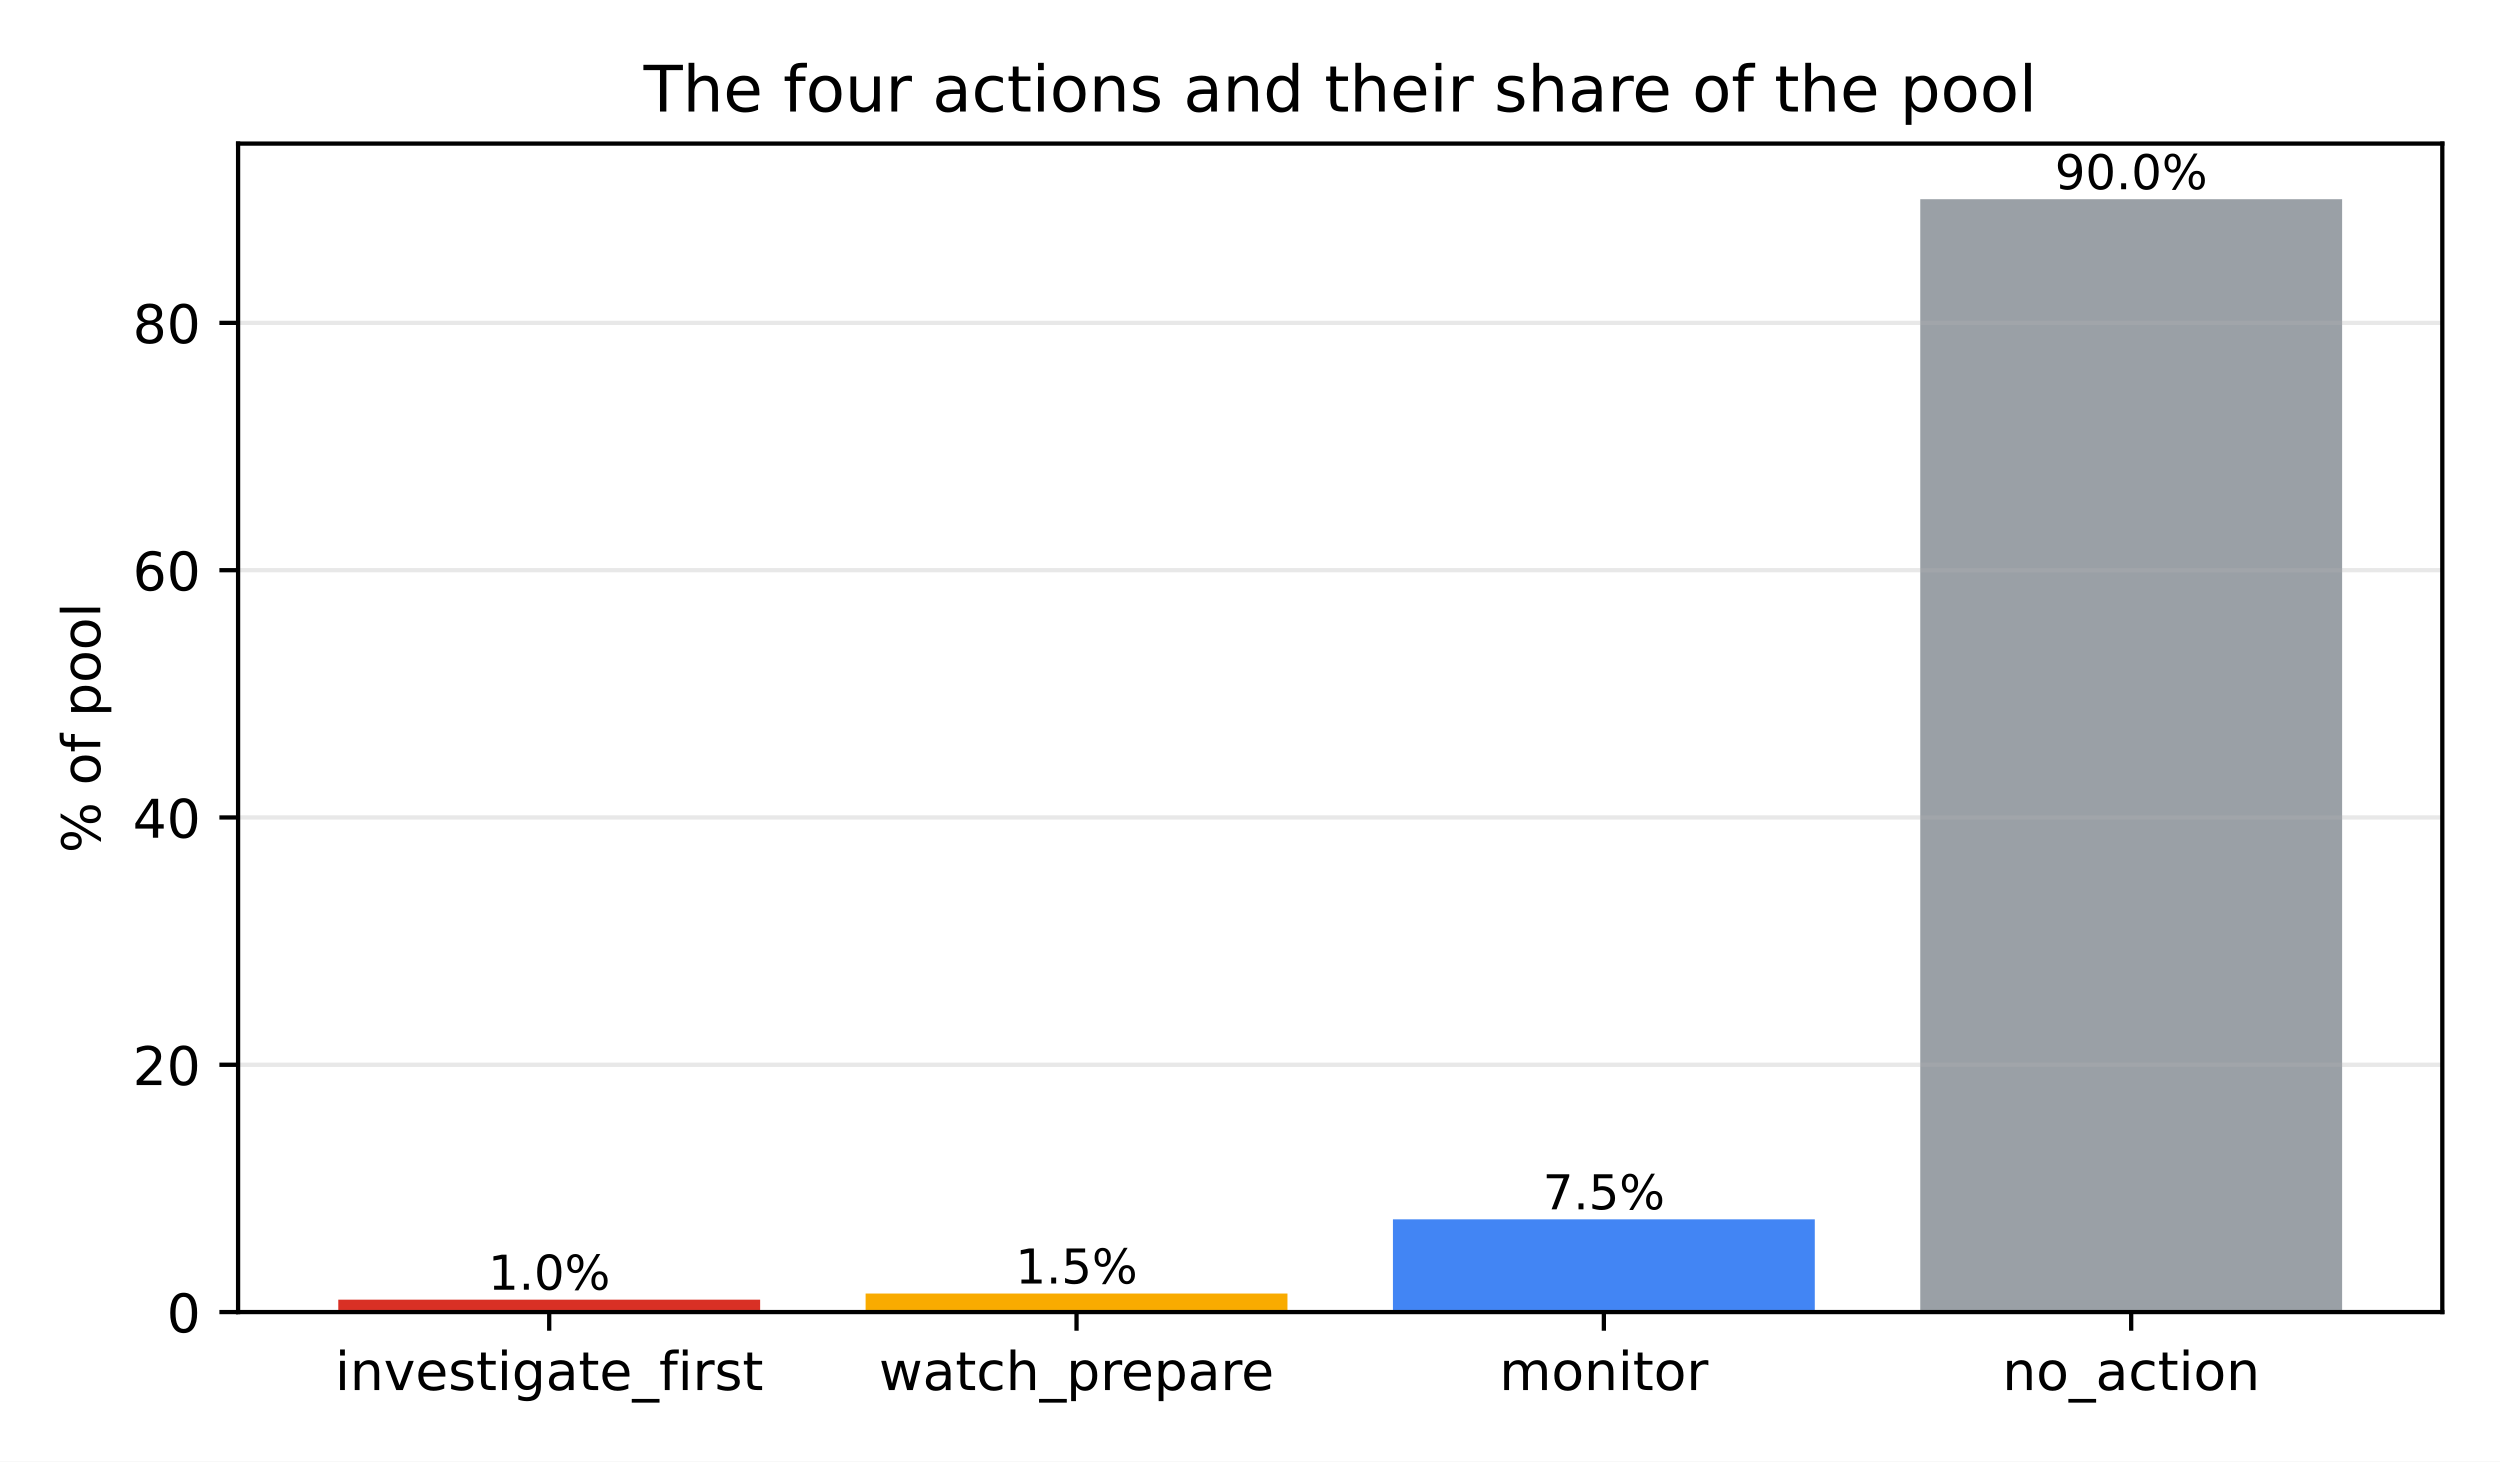
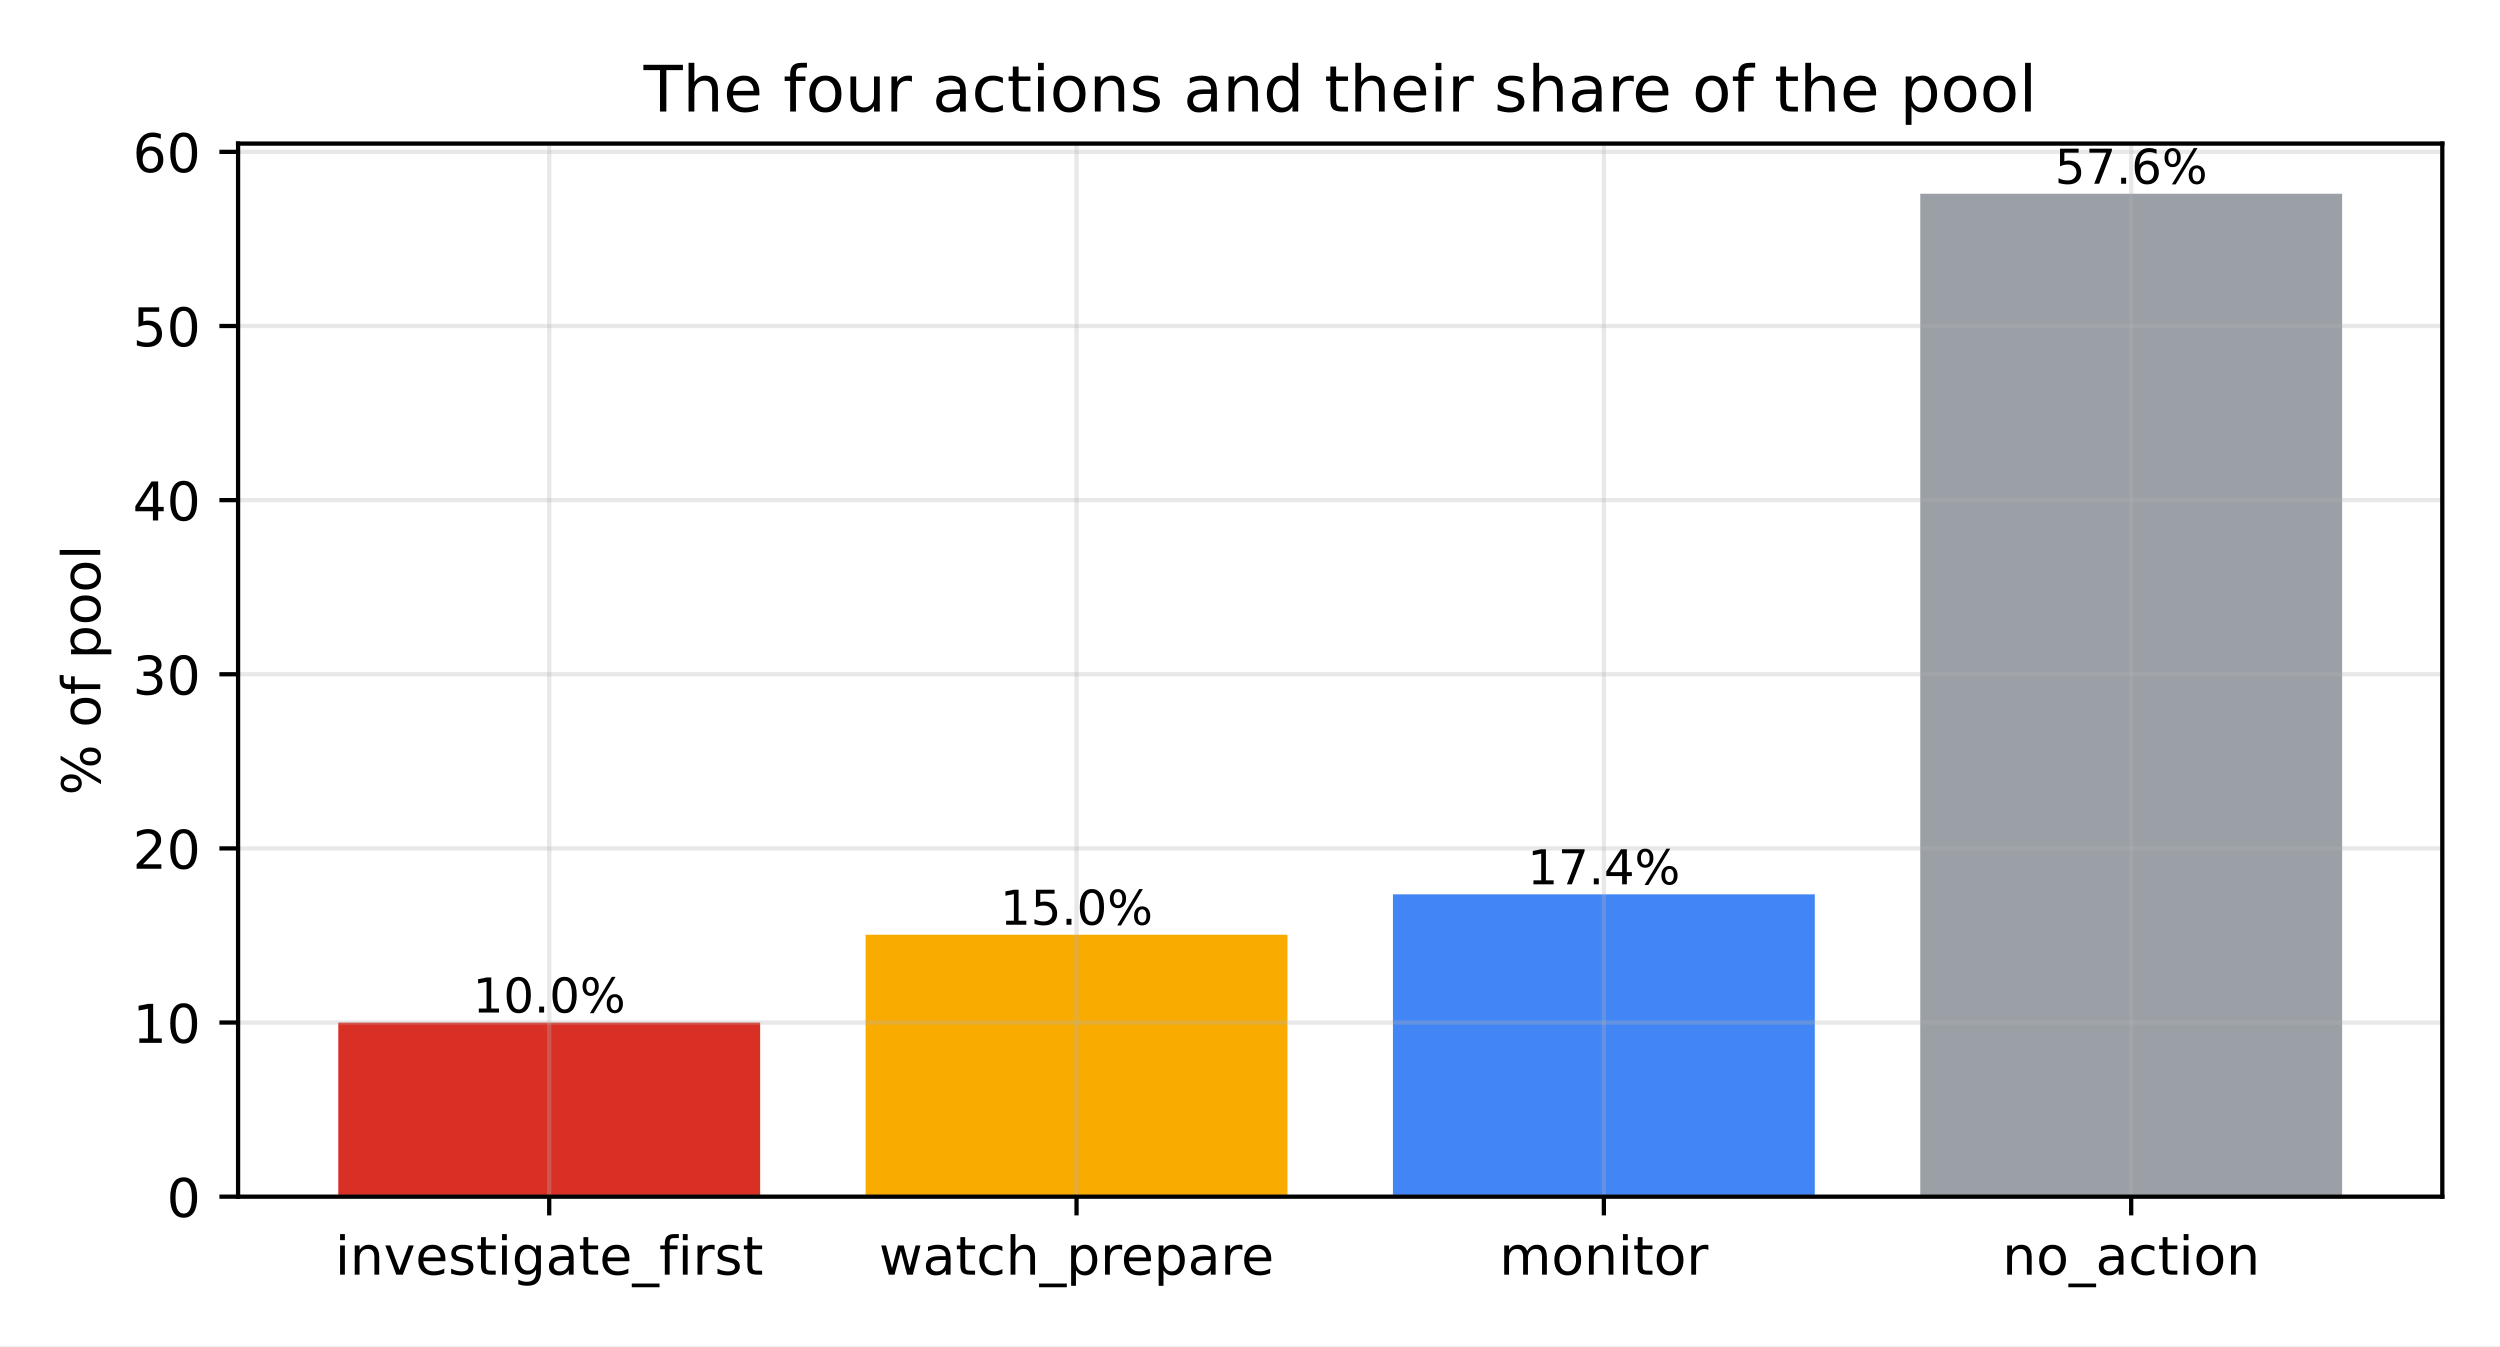
- <svg xmlns="http://www.w3.org/2000/svg" xmlns:xlink="http://www.w3.org/1999/xlink" width="468pt" height="273.6pt" viewBox="0 0 468 273.6" version="1.1">
+ <svg xmlns="http://www.w3.org/2000/svg" xmlns:xlink="http://www.w3.org/1999/xlink" width="468pt" height="252pt" viewBox="0 0 468 252" version="1.1">
  <defs>
    <style type="text/css">*{stroke-linejoin: round; stroke-linecap: butt}</style>
  </defs>
  <g id="figure_1">
    <g id="patch_1">
-       <path d="M 0 273.6  L 468 273.6  L 468 0  L 0 0  z " style="fill: #ffffff" />
+       <path d="M 0 252  L 468 252  L 468 0  L 0 0  z " style="fill: #ffffff" />
    </g>
    <g id="axes_1">
      <g id="patch_2">
-         <path d="M 44.57 245.619  L 457.2 245.619  L 457.2 26.88  L 44.57 26.88  z " style="fill: #ffffff" />
+         <path d="M 44.57 224.019  L 457.2 224.019  L 457.2 26.88  L 44.57 26.88  z " style="fill: #ffffff" />
      </g>
      <g id="patch_3">
-         <path d="M 63.326 245.619  L 142.298 245.619  L 142.298 243.304  L 63.326 243.304  z " clip-path="url(#p8b123bccb3)" style="fill: #d93025" />
+         <path d="M 63.326 224.019  L 142.298 224.019  L 142.298 191.421  L 63.326 191.421  z " clip-path="url(#p3978ff6644)" style="fill: #d93025" />
      </g>
      <g id="patch_4">
-         <path d="M 162.041 245.619  L 241.013 245.619  L 241.013 242.145  L 162.041 242.145  z " clip-path="url(#p8b123bccb3)" style="fill: #f9ab00" />
+         <path d="M 162.041 224.019  L 241.013 224.019  L 241.013 174.986  L 162.041 174.986  z " clip-path="url(#p3978ff6644)" style="fill: #f9ab00" />
      </g>
      <g id="patch_5">
-         <path d="M 260.757 245.619  L 339.729 245.619  L 339.729 228.258  L 260.757 228.258  z " clip-path="url(#p8b123bccb3)" style="fill: #4285f4" />
+         <path d="M 260.757 224.019  L 339.729 224.019  L 339.729 167.42  L 260.757 167.42  z " clip-path="url(#p3978ff6644)" style="fill: #4285f4" />
      </g>
      <g id="patch_6">
-         <path d="M 359.472 245.619  L 438.444 245.619  L 438.444 37.296  L 359.472 37.296  z " clip-path="url(#p8b123bccb3)" style="fill: #9aa0a6" />
+         <path d="M 359.472 224.019  L 438.444 224.019  L 438.444 36.268  L 359.472 36.268  z " clip-path="url(#p3978ff6644)" style="fill: #9aa0a6" />
      </g>
      <g id="matplotlib.axis_1">
        <g id="xtick_1">
          <g id="line2d_1">
+             <path d="M 102.812 224.019  L 102.812 26.88  " clip-path="url(#p3978ff6644)" style="fill: none; stroke: #b0b0b0; stroke-opacity: 0.3; stroke-width: 0.8; stroke-linecap: square" />
+           </g>
+           <g id="line2d_2">
            <defs>
-               <path id="mb98cebbdeb" d="M 0 0  L 0 3.5  " style="stroke: #000000; stroke-width: 0.8" />
+               <path id="m474c050918" d="M 0 0  L 0 3.5  " style="stroke: #000000; stroke-width: 0.8" />
            </defs>
            <g>
-               <use xlink:href="#mb98cebbdeb" x="102.812" y="245.619" style="stroke: #000000; stroke-width: 0.8" />
+               <use xlink:href="#m474c050918" x="102.812" y="224.019" style="stroke: #000000; stroke-width: 0.8" />
            </g>
          </g>
          <g id="text_1">
-             <g transform="translate(62.71985 260.2172) scale(0.1 -0.1)">
+             <g transform="translate(62.71985 238.6172) scale(0.1 -0.1)">
              <defs>
                <path id="DejaVuSans-69" d="M 603 3500  L 1178 3500  L 1178 0  L 603 0  L 603 3500  z M 603 4863  L 1178 4863  L 1178 4134  L 603 4134  L 603 4863  z " transform="scale(0.015625)" />
                <path id="DejaVuSans-6e" d="M 3513 2113  L 3513 0  L 2938 0  L 2938 2094  Q 2938 2591 2744 2837  Q 2550 3084 2163 3084  Q 1697 3084 1428 2787  Q 1159 2491 1159 1978  L 1159 0  L 581 0  L 581 3500  L 1159 3500  L 1159 2956  Q 1366 3272 1645 3428  Q 1925 3584 2291 3584  Q 2894 3584 3203 3211  Q 3513 2838 3513 2113  z " transform="scale(0.015625)" />
                <path id="DejaVuSans-76" d="M 191 3500  L 800 3500  L 1894 563  L 2988 3500  L 3597 3500  L 2284 0  L 1503 0  L 191 3500  z " transform="scale(0.015625)" />
                <path id="DejaVuSans-65" d="M 3597 1894  L 3597 1613  L 953 1613  Q 991 1019 1311 708  Q 1631 397 2203 397  Q 2534 397 2845 478  Q 3156 559 3463 722  L 3463 178  Q 3153 47 2828 -22  Q 2503 -91 2169 -91  Q 1331 -91 842 396  Q 353 884 353 1716  Q 353 2575 817 3079  Q 1281 3584 2069 3584  Q 2775 3584 3186 3129  Q 3597 2675 3597 1894  z M 3022 2063  Q 3016 2534 2758 2815  Q 2500 3097 2075 3097  Q 1594 3097 1305 2825  Q 1016 2553 972 2059  L 3022 2063  z " transform="scale(0.015625)" />
                <path id="DejaVuSans-73" d="M 2834 3397  L 2834 2853  Q 2591 2978 2328 3040  Q 2066 3103 1784 3103  Q 1356 3103 1142 2972  Q 928 2841 928 2578  Q 928 2378 1081 2264  Q 1234 2150 1697 2047  L 1894 2003  Q 2506 1872 2764 1633  Q 3022 1394 3022 966  Q 3022 478 2636 193  Q 2250 -91 1575 -91  Q 1294 -91 989 -36  Q 684 19 347 128  L 347 722  Q 666 556 975 473  Q 1284 391 1588 391  Q 1994 391 2212 530  Q 2431 669 2431 922  Q 2431 1156 2273 1281  Q 2116 1406 1581 1522  L 1381 1569  Q 847 1681 609 1914  Q 372 2147 372 2553  Q 372 3047 722 3315  Q 1072 3584 1716 3584  Q 2034 3584 2315 3537  Q 2597 3491 2834 3397  z " transform="scale(0.015625)" />
                <path id="DejaVuSans-74" d="M 1172 4494  L 1172 3500  L 2356 3500  L 2356 3053  L 1172 3053  L 1172 1153  Q 1172 725 1289 603  Q 1406 481 1766 481  L 2356 481  L 2356 0  L 1766 0  Q 1100 0 847 248  Q 594 497 594 1153  L 594 3053  L 172 3053  L 172 3500  L 594 3500  L 594 4494  L 1172 4494  z " transform="scale(0.015625)" />
                <path id="DejaVuSans-67" d="M 2906 1791  Q 2906 2416 2648 2759  Q 2391 3103 1925 3103  Q 1463 3103 1205 2759  Q 947 2416 947 1791  Q 947 1169 1205 825  Q 1463 481 1925 481  Q 2391 481 2648 825  Q 2906 1169 2906 1791  z M 3481 434  Q 3481 -459 3084 -895  Q 2688 -1331 1869 -1331  Q 1566 -1331 1297 -1286  Q 1028 -1241 775 -1147  L 775 -588  Q 1028 -725 1275 -790  Q 1522 -856 1778 -856  Q 2344 -856 2625 -561  Q 2906 -266 2906 331  L 2906 616  Q 2728 306 2450 153  Q 2172 0 1784 0  Q 1141 0 747 490  Q 353 981 353 1791  Q 353 2603 747 3093  Q 1141 3584 1784 3584  Q 2172 3584 2450 3431  Q 2728 3278 2906 2969  L 2906 3500  L 3481 3500  L 3481 434  z " transform="scale(0.015625)" />
                <path id="DejaVuSans-61" d="M 2194 1759  Q 1497 1759 1228 1600  Q 959 1441 959 1056  Q 959 750 1161 570  Q 1363 391 1709 391  Q 2188 391 2477 730  Q 2766 1069 2766 1631  L 2766 1759  L 2194 1759  z M 3341 1997  L 3341 0  L 2766 0  L 2766 531  Q 2569 213 2275 61  Q 1981 -91 1556 -91  Q 1019 -91 701 211  Q 384 513 384 1019  Q 384 1609 779 1909  Q 1175 2209 1959 2209  L 2766 2209  L 2766 2266  Q 2766 2663 2505 2880  Q 2244 3097 1772 3097  Q 1472 3097 1187 3025  Q 903 2953 641 2809  L 641 3341  Q 956 3463 1253 3523  Q 1550 3584 1831 3584  Q 2591 3584 2966 3190  Q 3341 2797 3341 1997  z " transform="scale(0.015625)" />
                <path id="DejaVuSans-5f" d="M 3263 -1063  L 3263 -1509  L -63 -1509  L -63 -1063  L 3263 -1063  z " transform="scale(0.015625)" />
                <path id="DejaVuSans-66" d="M 2375 4863  L 2375 4384  L 1825 4384  Q 1516 4384 1395 4259  Q 1275 4134 1275 3809  L 1275 3500  L 2222 3500  L 2222 3053  L 1275 3053  L 1275 0  L 697 0  L 697 3053  L 147 3053  L 147 3500  L 697 3500  L 697 3744  Q 697 4328 969 4595  Q 1241 4863 1831 4863  L 2375 4863  z " transform="scale(0.015625)" />
                <path id="DejaVuSans-72" d="M 2631 2963  Q 2534 3019 2420 3045  Q 2306 3072 2169 3072  Q 1681 3072 1420 2755  Q 1159 2438 1159 1844  L 1159 0  L 581 0  L 581 3500  L 1159 3500  L 1159 2956  Q 1341 3275 1631 3429  Q 1922 3584 2338 3584  Q 2397 3584 2469 3576  Q 2541 3569 2628 3553  L 2631 2963  z " transform="scale(0.015625)" />
              </defs>
              <use xlink:href="#DejaVuSans-69" />
              <use xlink:href="#DejaVuSans-6e" transform="translate(27.7832 0)" />
              <use xlink:href="#DejaVuSans-76" transform="translate(91.16211 0)" />
              <use xlink:href="#DejaVuSans-65" transform="translate(150.3418 0)" />
              <use xlink:href="#DejaVuSans-73" transform="translate(211.8652 0)" />
              <use xlink:href="#DejaVuSans-74" transform="translate(263.9648 0)" />
              <use xlink:href="#DejaVuSans-69" transform="translate(303.1738 0)" />
              <use xlink:href="#DejaVuSans-67" transform="translate(330.957 0)" />
              <use xlink:href="#DejaVuSans-61" transform="translate(394.4336 0)" />
              <use xlink:href="#DejaVuSans-74" transform="translate(455.7129 0)" />
              <use xlink:href="#DejaVuSans-65" transform="translate(494.9219 0)" />
              <use xlink:href="#DejaVuSans-5f" transform="translate(556.4453 0)" />
              <use xlink:href="#DejaVuSans-66" transform="translate(606.4453 0)" />
              <use xlink:href="#DejaVuSans-69" transform="translate(641.6504 0)" />
              <use xlink:href="#DejaVuSans-72" transform="translate(669.4336 0)" />
              <use xlink:href="#DejaVuSans-73" transform="translate(710.5469 0)" />
              <use xlink:href="#DejaVuSans-74" transform="translate(762.6465 0)" />
            </g>
          </g>
        </g>
        <g id="xtick_2">
-           <g id="line2d_2">
-             <g>
-               <use xlink:href="#mb98cebbdeb" x="201.527" y="245.619" style="stroke: #000000; stroke-width: 0.8" />
+           <g id="line2d_3">
+             <path d="M 201.527 224.019  L 201.527 26.88  " clip-path="url(#p3978ff6644)" style="fill: none; stroke: #b0b0b0; stroke-opacity: 0.3; stroke-width: 0.8; stroke-linecap: square" />
+           </g>
+           <g id="line2d_4">
+             <g>
+               <use xlink:href="#m474c050918" x="201.527" y="224.019" style="stroke: #000000; stroke-width: 0.8" />
            </g>
          </g>
          <g id="text_2">
-             <g transform="translate(164.5445 260.2172) scale(0.1 -0.1)">
+             <g transform="translate(164.5445 238.6172) scale(0.1 -0.1)">
              <defs>
                <path id="DejaVuSans-77" d="M 269 3500  L 844 3500  L 1563 769  L 2278 3500  L 2956 3500  L 3675 769  L 4391 3500  L 4966 3500  L 4050 0  L 3372 0  L 2619 2869  L 1863 0  L 1184 0  L 269 3500  z " transform="scale(0.015625)" />
                <path id="DejaVuSans-63" d="M 3122 3366  L 3122 2828  Q 2878 2963 2633 3030  Q 2388 3097 2138 3097  Q 1578 3097 1268 2742  Q 959 2388 959 1747  Q 959 1106 1268 751  Q 1578 397 2138 397  Q 2388 397 2633 464  Q 2878 531 3122 666  L 3122 134  Q 2881 22 2623 -34  Q 2366 -91 2075 -91  Q 1284 -91 818 406  Q 353 903 353 1747  Q 353 2603 823 3093  Q 1294 3584 2113 3584  Q 2378 3584 2631 3529  Q 2884 3475 3122 3366  z " transform="scale(0.015625)" />
                <path id="DejaVuSans-68" d="M 3513 2113  L 3513 0  L 2938 0  L 2938 2094  Q 2938 2591 2744 2837  Q 2550 3084 2163 3084  Q 1697 3084 1428 2787  Q 1159 2491 1159 1978  L 1159 0  L 581 0  L 581 4863  L 1159 4863  L 1159 2956  Q 1366 3272 1645 3428  Q 1925 3584 2291 3584  Q 2894 3584 3203 3211  Q 3513 2838 3513 2113  z " transform="scale(0.015625)" />
                <path id="DejaVuSans-70" d="M 1159 525  L 1159 -1331  L 581 -1331  L 581 3500  L 1159 3500  L 1159 2969  Q 1341 3281 1617 3432  Q 1894 3584 2278 3584  Q 2916 3584 3314 3078  Q 3713 2572 3713 1747  Q 3713 922 3314 415  Q 2916 -91 2278 -91  Q 1894 -91 1617 61  Q 1341 213 1159 525  z M 3116 1747  Q 3116 2381 2855 2742  Q 2594 3103 2138 3103  Q 1681 3103 1420 2742  Q 1159 2381 1159 1747  Q 1159 1113 1420 752  Q 1681 391 2138 391  Q 2594 391 2855 752  Q 3116 1113 3116 1747  z " transform="scale(0.015625)" />
              </defs>
              <use xlink:href="#DejaVuSans-77" />
              <use xlink:href="#DejaVuSans-61" transform="translate(81.78711 0)" />
              <use xlink:href="#DejaVuSans-74" transform="translate(143.0664 0)" />
              <use xlink:href="#DejaVuSans-63" transform="translate(182.2754 0)" />
              <use xlink:href="#DejaVuSans-68" transform="translate(237.2559 0)" />
              <use xlink:href="#DejaVuSans-5f" transform="translate(300.6348 0)" />
              <use xlink:href="#DejaVuSans-70" transform="translate(350.6348 0)" />
              <use xlink:href="#DejaVuSans-72" transform="translate(414.1113 0)" />
              <use xlink:href="#DejaVuSans-65" transform="translate(452.9746 0)" />
              <use xlink:href="#DejaVuSans-70" transform="translate(514.498 0)" />
              <use xlink:href="#DejaVuSans-61" transform="translate(577.9746 0)" />
              <use xlink:href="#DejaVuSans-72" transform="translate(639.2539 0)" />
              <use xlink:href="#DejaVuSans-65" transform="translate(678.1172 0)" />
            </g>
          </g>
        </g>
        <g id="xtick_3">
-           <g id="line2d_3">
-             <g>
-               <use xlink:href="#mb98cebbdeb" x="300.243" y="245.619" style="stroke: #000000; stroke-width: 0.8" />
+           <g id="line2d_5">
+             <path d="M 300.243 224.019  L 300.243 26.88  " clip-path="url(#p3978ff6644)" style="fill: none; stroke: #b0b0b0; stroke-opacity: 0.3; stroke-width: 0.8; stroke-linecap: square" />
+           </g>
+           <g id="line2d_6">
+             <g>
+               <use xlink:href="#m474c050918" x="300.243" y="224.019" style="stroke: #000000; stroke-width: 0.8" />
            </g>
          </g>
          <g id="text_3">
-             <g transform="translate(280.6802 260.2172) scale(0.1 -0.1)">
+             <g transform="translate(280.6802 238.6172) scale(0.1 -0.1)">
              <defs>
                <path id="DejaVuSans-6d" d="M 3328 2828  Q 3544 3216 3844 3400  Q 4144 3584 4550 3584  Q 5097 3584 5394 3201  Q 5691 2819 5691 2113  L 5691 0  L 5113 0  L 5113 2094  Q 5113 2597 4934 2840  Q 4756 3084 4391 3084  Q 3944 3084 3684 2787  Q 3425 2491 3425 1978  L 3425 0  L 2847 0  L 2847 2094  Q 2847 2600 2669 2842  Q 2491 3084 2119 3084  Q 1678 3084 1418 2786  Q 1159 2488 1159 1978  L 1159 0  L 581 0  L 581 3500  L 1159 3500  L 1159 2956  Q 1356 3278 1631 3431  Q 1906 3584 2284 3584  Q 2666 3584 2933 3390  Q 3200 3197 3328 2828  z " transform="scale(0.015625)" />
                <path id="DejaVuSans-6f" d="M 1959 3097  Q 1497 3097 1228 2736  Q 959 2375 959 1747  Q 959 1119 1226 758  Q 1494 397 1959 397  Q 2419 397 2687 759  Q 2956 1122 2956 1747  Q 2956 2369 2687 2733  Q 2419 3097 1959 3097  z M 1959 3584  Q 2709 3584 3137 3096  Q 3566 2609 3566 1747  Q 3566 888 3137 398  Q 2709 -91 1959 -91  Q 1206 -91 779 398  Q 353 888 353 1747  Q 353 2609 779 3096  Q 1206 3584 1959 3584  z " transform="scale(0.015625)" />
              </defs>
              <use xlink:href="#DejaVuSans-6d" />
              <use xlink:href="#DejaVuSans-6f" transform="translate(97.41211 0)" />
              <use xlink:href="#DejaVuSans-6e" transform="translate(158.5938 0)" />
              <use xlink:href="#DejaVuSans-69" transform="translate(221.9727 0)" />
              <use xlink:href="#DejaVuSans-74" transform="translate(249.7559 0)" />
              <use xlink:href="#DejaVuSans-6f" transform="translate(288.9648 0)" />
              <use xlink:href="#DejaVuSans-72" transform="translate(350.1465 0)" />
            </g>
          </g>
        </g>
        <g id="xtick_4">
-           <g id="line2d_4">
-             <g>
-               <use xlink:href="#mb98cebbdeb" x="398.958" y="245.619" style="stroke: #000000; stroke-width: 0.8" />
+           <g id="line2d_7">
+             <path d="M 398.958 224.019  L 398.958 26.88  " clip-path="url(#p3978ff6644)" style="fill: none; stroke: #b0b0b0; stroke-opacity: 0.3; stroke-width: 0.8; stroke-linecap: square" />
+           </g>
+           <g id="line2d_8">
+             <g>
+               <use xlink:href="#m474c050918" x="398.958" y="224.019" style="stroke: #000000; stroke-width: 0.8" />
            </g>
          </g>
          <g id="text_4">
-             <g transform="translate(374.8392 260.2172) scale(0.1 -0.1)">
+             <g transform="translate(374.8392 238.6172) scale(0.1 -0.1)">
              <use xlink:href="#DejaVuSans-6e" />
              <use xlink:href="#DejaVuSans-6f" transform="translate(63.37891 0)" />
              <use xlink:href="#DejaVuSans-5f" transform="translate(124.5605 0)" />
              <use xlink:href="#DejaVuSans-61" transform="translate(174.5605 0)" />
              <use xlink:href="#DejaVuSans-63" transform="translate(235.8398 0)" />
              <use xlink:href="#DejaVuSans-74" transform="translate(290.8203 0)" />
              <use xlink:href="#DejaVuSans-69" transform="translate(330.0293 0)" />
              <use xlink:href="#DejaVuSans-6f" transform="translate(357.8125 0)" />
              <use xlink:href="#DejaVuSans-6e" transform="translate(418.9941 0)" />
            </g>
          </g>
        </g>
      </g>
      <g id="matplotlib.axis_2">
        <g id="ytick_1">
-           <g id="line2d_5">
-             <path d="M 44.57 245.619  L 457.2 245.619  " clip-path="url(#p8b123bccb3)" style="fill: none; stroke: #b0b0b0; stroke-opacity: 0.3; stroke-width: 0.8; stroke-linecap: square" />
-           </g>
-           <g id="line2d_6">
+           <g id="line2d_9">
+             <path d="M 44.57 224.019  L 457.2 224.019  " clip-path="url(#p3978ff6644)" style="fill: none; stroke: #b0b0b0; stroke-opacity: 0.3; stroke-width: 0.8; stroke-linecap: square" />
+           </g>
+           <g id="line2d_10">
            <defs>
-               <path id="m8f33bcdc57" d="M 0 0  L -3.5 0  " style="stroke: #000000; stroke-width: 0.8" />
+               <path id="mbf12931ad5" d="M 0 0  L -3.5 0  " style="stroke: #000000; stroke-width: 0.8" />
            </defs>
            <g>
-               <use xlink:href="#m8f33bcdc57" x="44.57" y="245.619" style="stroke: #000000; stroke-width: 0.8" />
+               <use xlink:href="#mbf12931ad5" x="44.57" y="224.019" style="stroke: #000000; stroke-width: 0.8" />
            </g>
          </g>
          <g id="text_5">
-             <g transform="translate(31.2075 249.418) scale(0.1 -0.1)">
+             <g transform="translate(31.2075 227.818) scale(0.1 -0.1)">
              <defs>
                <path id="DejaVuSans-30" d="M 2034 4250  Q 1547 4250 1301 3770  Q 1056 3291 1056 2328  Q 1056 1369 1301 889  Q 1547 409 2034 409  Q 2525 409 2770 889  Q 3016 1369 3016 2328  Q 3016 3291 2770 3770  Q 2525 4250 2034 4250  z M 2034 4750  Q 2819 4750 3233 4129  Q 3647 3509 3647 2328  Q 3647 1150 3233 529  Q 2819 -91 2034 -91  Q 1250 -91 836 529  Q 422 1150 422 2328  Q 422 3509 836 4129  Q 1250 4750 2034 4750  z " transform="scale(0.015625)" />
              </defs>
              <use xlink:href="#DejaVuSans-30" />
            </g>
          </g>
        </g>
        <g id="ytick_2">
-           <g id="line2d_7">
-             <path d="M 44.57 199.324  L 457.2 199.324  " clip-path="url(#p8b123bccb3)" style="fill: none; stroke: #b0b0b0; stroke-opacity: 0.3; stroke-width: 0.8; stroke-linecap: square" />
-           </g>
-           <g id="line2d_8">
-             <g>
-               <use xlink:href="#m8f33bcdc57" x="44.57" y="199.324" style="stroke: #000000; stroke-width: 0.8" />
+           <g id="line2d_11">
+             <path d="M 44.57 191.421  L 457.2 191.421  " clip-path="url(#p3978ff6644)" style="fill: none; stroke: #b0b0b0; stroke-opacity: 0.3; stroke-width: 0.8; stroke-linecap: square" />
+           </g>
+           <g id="line2d_12">
+             <g>
+               <use xlink:href="#mbf12931ad5" x="44.57" y="191.421" style="stroke: #000000; stroke-width: 0.8" />
            </g>
          </g>
          <g id="text_6">
-             <g transform="translate(24.845 203.1237) scale(0.1 -0.1)">
+             <g transform="translate(24.845 195.2199) scale(0.1 -0.1)">
+               <defs>
+                 <path id="DejaVuSans-31" d="M 794 531  L 1825 531  L 1825 4091  L 703 3866  L 703 4441  L 1819 4666  L 2450 4666  L 2450 531  L 3481 531  L 3481 0  L 794 0  L 794 531  z " transform="scale(0.015625)" />
+               </defs>
+               <use xlink:href="#DejaVuSans-31" />
+               <use xlink:href="#DejaVuSans-30" transform="translate(63.62305 0)" />
+             </g>
+           </g>
+         </g>
+         <g id="ytick_3">
+           <g id="line2d_13">
+             <path d="M 44.57 158.823  L 457.2 158.823  " clip-path="url(#p3978ff6644)" style="fill: none; stroke: #b0b0b0; stroke-opacity: 0.3; stroke-width: 0.8; stroke-linecap: square" />
+           </g>
+           <g id="line2d_14">
+             <g>
+               <use xlink:href="#mbf12931ad5" x="44.57" y="158.823" style="stroke: #000000; stroke-width: 0.8" />
+             </g>
+           </g>
+           <g id="text_7">
+             <g transform="translate(24.845 162.6218) scale(0.1 -0.1)">
              <defs>
                <path id="DejaVuSans-32" d="M 1228 531  L 3431 531  L 3431 0  L 469 0  L 469 531  Q 828 903 1448 1529  Q 2069 2156 2228 2338  Q 2531 2678 2651 2914  Q 2772 3150 2772 3378  Q 2772 3750 2511 3984  Q 2250 4219 1831 4219  Q 1534 4219 1204 4116  Q 875 4013 500 3803  L 500 4441  Q 881 4594 1212 4672  Q 1544 4750 1819 4750  Q 2544 4750 2975 4387  Q 3406 4025 3406 3419  Q 3406 3131 3298 2873  Q 3191 2616 2906 2266  Q 2828 2175 2409 1742  Q 1991 1309 1228 531  z " transform="scale(0.015625)" />
              </defs>
              <use xlink:href="#DejaVuSans-32" />
              <use xlink:href="#DejaVuSans-30" transform="translate(63.62305 0)" />
            </g>
          </g>
        </g>
-         <g id="ytick_3">
-           <g id="line2d_9">
-             <path d="M 44.57 153.03  L 457.2 153.03  " clip-path="url(#p8b123bccb3)" style="fill: none; stroke: #b0b0b0; stroke-opacity: 0.3; stroke-width: 0.8; stroke-linecap: square" />
-           </g>
-           <g id="line2d_10">
-             <g>
-               <use xlink:href="#m8f33bcdc57" x="44.57" y="153.03" style="stroke: #000000; stroke-width: 0.8" />
-             </g>
-           </g>
-           <g id="text_7">
-             <g transform="translate(24.845 156.8294) scale(0.1 -0.1)">
+         <g id="ytick_4">
+           <g id="line2d_15">
+             <path d="M 44.57 126.225  L 457.2 126.225  " clip-path="url(#p3978ff6644)" style="fill: none; stroke: #b0b0b0; stroke-opacity: 0.3; stroke-width: 0.8; stroke-linecap: square" />
+           </g>
+           <g id="line2d_16">
+             <g>
+               <use xlink:href="#mbf12931ad5" x="44.57" y="126.225" style="stroke: #000000; stroke-width: 0.8" />
+             </g>
+           </g>
+           <g id="text_8">
+             <g transform="translate(24.845 130.0237) scale(0.1 -0.1)">
+               <defs>
+                 <path id="DejaVuSans-33" d="M 2597 2516  Q 3050 2419 3304 2112  Q 3559 1806 3559 1356  Q 3559 666 3084 287  Q 2609 -91 1734 -91  Q 1441 -91 1130 -33  Q 819 25 488 141  L 488 750  Q 750 597 1062 519  Q 1375 441 1716 441  Q 2309 441 2620 675  Q 2931 909 2931 1356  Q 2931 1769 2642 2001  Q 2353 2234 1838 2234  L 1294 2234  L 1294 2753  L 1863 2753  Q 2328 2753 2575 2939  Q 2822 3125 2822 3475  Q 2822 3834 2567 4026  Q 2313 4219 1838 4219  Q 1578 4219 1281 4162  Q 984 4106 628 3988  L 628 4550  Q 988 4650 1302 4700  Q 1616 4750 1894 4750  Q 2613 4750 3031 4423  Q 3450 4097 3450 3541  Q 3450 3153 3228 2886  Q 3006 2619 2597 2516  z " transform="scale(0.015625)" />
+               </defs>
+               <use xlink:href="#DejaVuSans-33" />
+               <use xlink:href="#DejaVuSans-30" transform="translate(63.62305 0)" />
+             </g>
+           </g>
+         </g>
+         <g id="ytick_5">
+           <g id="line2d_17">
+             <path d="M 44.57 93.626  L 457.2 93.626  " clip-path="url(#p3978ff6644)" style="fill: none; stroke: #b0b0b0; stroke-opacity: 0.3; stroke-width: 0.8; stroke-linecap: square" />
+           </g>
+           <g id="line2d_18">
+             <g>
+               <use xlink:href="#mbf12931ad5" x="44.57" y="93.626" style="stroke: #000000; stroke-width: 0.8" />
+             </g>
+           </g>
+           <g id="text_9">
+             <g transform="translate(24.845 97.42565) scale(0.1 -0.1)">
              <defs>
                <path id="DejaVuSans-34" d="M 2419 4116  L 825 1625  L 2419 1625  L 2419 4116  z M 2253 4666  L 3047 4666  L 3047 1625  L 3713 1625  L 3713 1100  L 3047 1100  L 3047 0  L 2419 0  L 2419 1100  L 313 1100  L 313 1709  L 2253 4666  z " transform="scale(0.015625)" />
              </defs>
              <use xlink:href="#DejaVuSans-34" />
              <use xlink:href="#DejaVuSans-30" transform="translate(63.62305 0)" />
            </g>
          </g>
        </g>
-         <g id="ytick_4">
-           <g id="line2d_11">
-             <path d="M 44.57 106.736  L 457.2 106.736  " clip-path="url(#p8b123bccb3)" style="fill: none; stroke: #b0b0b0; stroke-opacity: 0.3; stroke-width: 0.8; stroke-linecap: square" />
-           </g>
-           <g id="line2d_12">
-             <g>
-               <use xlink:href="#m8f33bcdc57" x="44.57" y="106.736" style="stroke: #000000; stroke-width: 0.8" />
-             </g>
-           </g>
-           <g id="text_8">
-             <g transform="translate(24.845 110.5352) scale(0.1 -0.1)">
+         <g id="ytick_6">
+           <g id="line2d_19">
+             <path d="M 44.57 61.028  L 457.2 61.028  " clip-path="url(#p3978ff6644)" style="fill: none; stroke: #b0b0b0; stroke-opacity: 0.3; stroke-width: 0.8; stroke-linecap: square" />
+           </g>
+           <g id="line2d_20">
+             <g>
+               <use xlink:href="#mbf12931ad5" x="44.57" y="61.028" style="stroke: #000000; stroke-width: 0.8" />
+             </g>
+           </g>
+           <g id="text_10">
+             <g transform="translate(24.845 64.82756) scale(0.1 -0.1)">
+               <defs>
+                 <path id="DejaVuSans-35" d="M 691 4666  L 3169 4666  L 3169 4134  L 1269 4134  L 1269 2991  Q 1406 3038 1543 3061  Q 1681 3084 1819 3084  Q 2600 3084 3056 2656  Q 3513 2228 3513 1497  Q 3513 744 3044 326  Q 2575 -91 1722 -91  Q 1428 -91 1123 -41  Q 819 9 494 109  L 494 744  Q 775 591 1075 516  Q 1375 441 1709 441  Q 2250 441 2565 725  Q 2881 1009 2881 1497  Q 2881 1984 2565 2268  Q 2250 2553 1709 2553  Q 1456 2553 1204 2497  Q 953 2441 691 2322  L 691 4666  z " transform="scale(0.015625)" />
+               </defs>
+               <use xlink:href="#DejaVuSans-35" />
+               <use xlink:href="#DejaVuSans-30" transform="translate(63.62305 0)" />
+             </g>
+           </g>
+         </g>
+         <g id="ytick_7">
+           <g id="line2d_21">
+             <path d="M 44.57 28.43  L 457.2 28.43  " clip-path="url(#p3978ff6644)" style="fill: none; stroke: #b0b0b0; stroke-opacity: 0.3; stroke-width: 0.8; stroke-linecap: square" />
+           </g>
+           <g id="line2d_22">
+             <g>
+               <use xlink:href="#mbf12931ad5" x="44.57" y="28.43" style="stroke: #000000; stroke-width: 0.8" />
+             </g>
+           </g>
+           <g id="text_11">
+             <g transform="translate(24.845 32.22948) scale(0.1 -0.1)">
              <defs>
                <path id="DejaVuSans-36" d="M 2113 2584  Q 1688 2584 1439 2293  Q 1191 2003 1191 1497  Q 1191 994 1439 701  Q 1688 409 2113 409  Q 2538 409 2786 701  Q 3034 994 3034 1497  Q 3034 2003 2786 2293  Q 2538 2584 2113 2584  z M 3366 4563  L 3366 3988  Q 3128 4100 2886 4159  Q 2644 4219 2406 4219  Q 1781 4219 1451 3797  Q 1122 3375 1075 2522  Q 1259 2794 1537 2939  Q 1816 3084 2150 3084  Q 2853 3084 3261 2657  Q 3669 2231 3669 1497  Q 3669 778 3244 343  Q 2819 -91 2113 -91  Q 1303 -91 875 529  Q 447 1150 447 2328  Q 447 3434 972 4092  Q 1497 4750 2381 4750  Q 2619 4750 2861 4703  Q 3103 4656 3366 4563  z " transform="scale(0.015625)" />
              </defs>
              <use xlink:href="#DejaVuSans-36" />
              <use xlink:href="#DejaVuSans-30" transform="translate(63.62305 0)" />
            </g>
          </g>
        </g>
-         <g id="ytick_5">
-           <g id="line2d_13">
-             <path d="M 44.57 60.442  L 457.2 60.442  " clip-path="url(#p8b123bccb3)" style="fill: none; stroke: #b0b0b0; stroke-opacity: 0.3; stroke-width: 0.8; stroke-linecap: square" />
-           </g>
-           <g id="line2d_14">
-             <g>
-               <use xlink:href="#m8f33bcdc57" x="44.57" y="60.442" style="stroke: #000000; stroke-width: 0.8" />
-             </g>
-           </g>
-           <g id="text_9">
-             <g transform="translate(24.845 64.24088) scale(0.1 -0.1)">
-               <defs>
-                 <path id="DejaVuSans-38" d="M 2034 2216  Q 1584 2216 1326 1975  Q 1069 1734 1069 1313  Q 1069 891 1326 650  Q 1584 409 2034 409  Q 2484 409 2743 651  Q 3003 894 3003 1313  Q 3003 1734 2745 1975  Q 2488 2216 2034 2216  z M 1403 2484  Q 997 2584 770 2862  Q 544 3141 544 3541  Q 544 4100 942 4425  Q 1341 4750 2034 4750  Q 2731 4750 3128 4425  Q 3525 4100 3525 3541  Q 3525 3141 3298 2862  Q 3072 2584 2669 2484  Q 3125 2378 3379 2068  Q 3634 1759 3634 1313  Q 3634 634 3220 271  Q 2806 -91 2034 -91  Q 1263 -91 848 271  Q 434 634 434 1313  Q 434 1759 690 2068  Q 947 2378 1403 2484  z M 1172 3481  Q 1172 3119 1398 2916  Q 1625 2713 2034 2713  Q 2441 2713 2670 2916  Q 2900 3119 2900 3481  Q 2900 3844 2670 4047  Q 2441 4250 2034 4250  Q 1625 4250 1398 4047  Q 1172 3844 1172 3481  z " transform="scale(0.015625)" />
-               </defs>
-               <use xlink:href="#DejaVuSans-38" />
-               <use xlink:href="#DejaVuSans-30" transform="translate(63.62305 0)" />
-             </g>
-           </g>
-         </g>
-         <g id="text_10">
-           <g transform="translate(18.76531 159.6798) rotate(-90) scale(0.1 -0.1)">
+         <g id="text_12">
+           <g transform="translate(18.76531 148.8798) rotate(-90) scale(0.1 -0.1)">
            <defs>
              <path id="DejaVuSans-25" d="M 4653 2053  Q 4381 2053 4226 1822  Q 4072 1591 4072 1178  Q 4072 772 4226 539  Q 4381 306 4653 306  Q 4919 306 5073 539  Q 5228 772 5228 1178  Q 5228 1588 5073 1820  Q 4919 2053 4653 2053  z M 4653 2450  Q 5147 2450 5437 2106  Q 5728 1763 5728 1178  Q 5728 594 5436 251  Q 5144 -91 4653 -91  Q 4153 -91 3862 251  Q 3572 594 3572 1178  Q 3572 1766 3864 2108  Q 4156 2450 4653 2450  z M 1428 4353  Q 1159 4353 1004 4120  Q 850 3888 850 3481  Q 850 3069 1003 2837  Q 1156 2606 1428 2606  Q 1700 2606 1854 2837  Q 2009 3069 2009 3481  Q 2009 3884 1853 4118  Q 1697 4353 1428 4353  z M 4250 4750  L 4750 4750  L 1831 -91  L 1331 -91  L 4250 4750  z M 1428 4750  Q 1922 4750 2215 4408  Q 2509 4066 2509 3481  Q 2509 2891 2217 2550  Q 1925 2209 1428 2209  Q 931 2209 642 2551  Q 353 2894 353 3481  Q 353 4063 643 4406  Q 934 4750 1428 4750  z " transform="scale(0.015625)" />
              <path id="DejaVuSans-20" transform="scale(0.015625)" />
              <path id="DejaVuSans-6c" d="M 603 4863  L 1178 4863  L 1178 0  L 603 0  L 603 4863  z " transform="scale(0.015625)" />
            </defs>
            <use xlink:href="#DejaVuSans-25" />
            <use xlink:href="#DejaVuSans-20" transform="translate(95.01953 0)" />
            <use xlink:href="#DejaVuSans-6f" transform="translate(126.8066 0)" />
            <use xlink:href="#DejaVuSans-66" transform="translate(187.9883 0)" />
            <use xlink:href="#DejaVuSans-20" transform="translate(223.1934 0)" />
            <use xlink:href="#DejaVuSans-70" transform="translate(254.9805 0)" />
            <use xlink:href="#DejaVuSans-6f" transform="translate(318.457 0)" />
            <use xlink:href="#DejaVuSans-6f" transform="translate(379.6387 0)" />
            <use xlink:href="#DejaVuSans-6c" transform="translate(440.8203 0)" />
          </g>
        </g>
      </g>
      <g id="patch_7">
-         <path d="M 44.57 245.619  L 44.57 26.88  " style="fill: none; stroke: #000000; stroke-width: 0.8; stroke-linejoin: miter; stroke-linecap: square" />
+         <path d="M 44.57 224.019  L 44.57 26.88  " style="fill: none; stroke: #000000; stroke-width: 0.8; stroke-linejoin: miter; stroke-linecap: square" />
      </g>
      <g id="patch_8">
-         <path d="M 457.2 245.619  L 457.2 26.88  " style="fill: none; stroke: #000000; stroke-width: 0.8; stroke-linejoin: miter; stroke-linecap: square" />
+         <path d="M 457.2 224.019  L 457.2 26.88  " style="fill: none; stroke: #000000; stroke-width: 0.8; stroke-linejoin: miter; stroke-linecap: square" />
      </g>
      <g id="patch_9">
-         <path d="M 44.57 245.619  L 457.2 245.619  " style="fill: none; stroke: #000000; stroke-width: 0.8; stroke-linejoin: miter; stroke-linecap: square" />
+         <path d="M 44.57 224.019  L 457.2 224.019  " style="fill: none; stroke: #000000; stroke-width: 0.8; stroke-linejoin: miter; stroke-linecap: square" />
      </g>
      <g id="patch_10">
        <path d="M 44.57 26.88  L 457.2 26.88  " style="fill: none; stroke: #000000; stroke-width: 0.8; stroke-linejoin: miter; stroke-linecap: square" />
      </g>
-       <g id="text_11">
-         <g transform="translate(91.37992 241.4322) scale(0.09 -0.09)">
+       <g id="text_13">
+         <g transform="translate(88.5168 189.5489) scale(0.09 -0.09)">
          <defs>
-             <path id="DejaVuSans-31" d="M 794 531  L 1825 531  L 1825 4091  L 703 3866  L 703 4441  L 1819 4666  L 2450 4666  L 2450 531  L 3481 531  L 3481 0  L 794 0  L 794 531  z " transform="scale(0.015625)" />
            <path id="DejaVuSans-2e" d="M 684 794  L 1344 794  L 1344 0  L 684 0  L 684 794  z " transform="scale(0.015625)" />
          </defs>
          <use xlink:href="#DejaVuSans-31" />
-           <use xlink:href="#DejaVuSans-2e" transform="translate(63.62305 0)" />
-           <use xlink:href="#DejaVuSans-30" transform="translate(95.41016 0)" />
-           <use xlink:href="#DejaVuSans-25" transform="translate(159.0332 0)" />
-         </g>
-       </g>
-       <g id="text_12">
-         <g transform="translate(190.0952 240.2736) scale(0.09 -0.09)">
-           <defs>
-             <path id="DejaVuSans-35" d="M 691 4666  L 3169 4666  L 3169 4134  L 1269 4134  L 1269 2991  Q 1406 3038 1543 3061  Q 1681 3084 1819 3084  Q 2600 3084 3056 2656  Q 3513 2228 3513 1497  Q 3513 744 3044 326  Q 2575 -91 1722 -91  Q 1428 -91 1123 -41  Q 819 9 494 109  L 494 744  Q 775 591 1075 516  Q 1375 441 1709 441  Q 2250 441 2565 725  Q 2881 1009 2881 1497  Q 2881 1984 2565 2268  Q 2250 2553 1709 2553  Q 1456 2553 1204 2497  Q 953 2441 691 2322  L 691 4666  z " transform="scale(0.015625)" />
-           </defs>
-           <use xlink:href="#DejaVuSans-31" />
-           <use xlink:href="#DejaVuSans-2e" transform="translate(63.62305 0)" />
-           <use xlink:href="#DejaVuSans-35" transform="translate(95.41016 0)" />
-           <use xlink:href="#DejaVuSans-25" transform="translate(159.0332 0)" />
-         </g>
-       </g>
-       <g id="text_13">
-         <g transform="translate(288.8105 226.3866) scale(0.09 -0.09)">
-           <defs>
-             <path id="DejaVuSans-37" d="M 525 4666  L 3525 4666  L 3525 4397  L 1831 0  L 1172 0  L 2766 4134  L 525 4134  L 525 4666  z " transform="scale(0.015625)" />
-           </defs>
-           <use xlink:href="#DejaVuSans-37" />
-           <use xlink:href="#DejaVuSans-2e" transform="translate(63.62305 0)" />
-           <use xlink:href="#DejaVuSans-35" transform="translate(95.41016 0)" />
-           <use xlink:href="#DejaVuSans-25" transform="translate(159.0332 0)" />
-         </g>
-       </g>
-       <g id="text_14">
-         <g transform="translate(384.6627 35.42441) scale(0.09 -0.09)">
-           <defs>
-             <path id="DejaVuSans-39" d="M 703 97  L 703 672  Q 941 559 1184 500  Q 1428 441 1663 441  Q 2288 441 2617 861  Q 2947 1281 2994 2138  Q 2813 1869 2534 1725  Q 2256 1581 1919 1581  Q 1219 1581 811 2004  Q 403 2428 403 3163  Q 403 3881 828 4315  Q 1253 4750 1959 4750  Q 2769 4750 3195 4129  Q 3622 3509 3622 2328  Q 3622 1225 3098 567  Q 2575 -91 1691 -91  Q 1453 -91 1209 -44  Q 966 3 703 97  z M 1959 2075  Q 2384 2075 2632 2365  Q 2881 2656 2881 3163  Q 2881 3666 2632 3958  Q 2384 4250 1959 4250  Q 1534 4250 1286 3958  Q 1038 3666 1038 3163  Q 1038 2656 1286 2365  Q 1534 2075 1959 2075  z " transform="scale(0.015625)" />
-           </defs>
-           <use xlink:href="#DejaVuSans-39" />
          <use xlink:href="#DejaVuSans-30" transform="translate(63.62305 0)" />
          <use xlink:href="#DejaVuSans-2e" transform="translate(127.2461 0)" />
          <use xlink:href="#DejaVuSans-30" transform="translate(159.0332 0)" />
          <use xlink:href="#DejaVuSans-25" transform="translate(222.6562 0)" />
        </g>
      </g>
+       <g id="text_14">
+         <g transform="translate(187.2321 173.1142) scale(0.09 -0.09)">
+           <use xlink:href="#DejaVuSans-31" />
+           <use xlink:href="#DejaVuSans-35" transform="translate(63.62305 0)" />
+           <use xlink:href="#DejaVuSans-2e" transform="translate(127.2461 0)" />
+           <use xlink:href="#DejaVuSans-30" transform="translate(159.0332 0)" />
+           <use xlink:href="#DejaVuSans-25" transform="translate(222.6562 0)" />
+         </g>
+       </g>
      <g id="text_15">
+         <g transform="translate(285.9474 165.5484) scale(0.09 -0.09)">
+           <defs>
+             <path id="DejaVuSans-37" d="M 525 4666  L 3525 4666  L 3525 4397  L 1831 0  L 1172 0  L 2766 4134  L 525 4134  L 525 4666  z " transform="scale(0.015625)" />
+           </defs>
+           <use xlink:href="#DejaVuSans-31" />
+           <use xlink:href="#DejaVuSans-37" transform="translate(63.62305 0)" />
+           <use xlink:href="#DejaVuSans-2e" transform="translate(127.2461 0)" />
+           <use xlink:href="#DejaVuSans-34" transform="translate(159.0332 0)" />
+           <use xlink:href="#DejaVuSans-25" transform="translate(222.6562 0)" />
+         </g>
+       </g>
+       <g id="text_16">
+         <g transform="translate(384.6627 34.39584) scale(0.09 -0.09)">
+           <use xlink:href="#DejaVuSans-35" />
+           <use xlink:href="#DejaVuSans-37" transform="translate(63.62305 0)" />
+           <use xlink:href="#DejaVuSans-2e" transform="translate(127.2461 0)" />
+           <use xlink:href="#DejaVuSans-36" transform="translate(159.0332 0)" />
+           <use xlink:href="#DejaVuSans-25" transform="translate(222.6562 0)" />
+         </g>
+       </g>
+       <g id="text_17">
        <g transform="translate(120.4788 20.88) scale(0.12 -0.12)">
          <defs>
            <path id="DejaVuSans-54" d="M -19 4666  L 3928 4666  L 3928 4134  L 2272 4134  L 2272 0  L 1638 0  L 1638 4134  L -19 4134  L -19 4666  z " transform="scale(0.015625)" />
            <path id="DejaVuSans-75" d="M 544 1381  L 544 3500  L 1119 3500  L 1119 1403  Q 1119 906 1312 657  Q 1506 409 1894 409  Q 2359 409 2629 706  Q 2900 1003 2900 1516  L 2900 3500  L 3475 3500  L 3475 0  L 2900 0  L 2900 538  Q 2691 219 2414 64  Q 2138 -91 1772 -91  Q 1169 -91 856 284  Q 544 659 544 1381  z M 1991 3584  L 1991 3584  z " transform="scale(0.015625)" />
            <path id="DejaVuSans-64" d="M 2906 2969  L 2906 4863  L 3481 4863  L 3481 0  L 2906 0  L 2906 525  Q 2725 213 2448 61  Q 2172 -91 1784 -91  Q 1150 -91 751 415  Q 353 922 353 1747  Q 353 2572 751 3078  Q 1150 3584 1784 3584  Q 2172 3584 2448 3432  Q 2725 3281 2906 2969  z M 947 1747  Q 947 1113 1208 752  Q 1469 391 1925 391  Q 2381 391 2643 752  Q 2906 1113 2906 1747  Q 2906 2381 2643 2742  Q 2381 3103 1925 3103  Q 1469 3103 1208 2742  Q 947 2381 947 1747  z " transform="scale(0.015625)" />
          </defs>
          <use xlink:href="#DejaVuSans-54" />
          <use xlink:href="#DejaVuSans-68" transform="translate(61.08398 0)" />
          <use xlink:href="#DejaVuSans-65" transform="translate(124.4629 0)" />
          <use xlink:href="#DejaVuSans-20" transform="translate(185.9863 0)" />
          <use xlink:href="#DejaVuSans-66" transform="translate(217.7734 0)" />
          <use xlink:href="#DejaVuSans-6f" transform="translate(252.9785 0)" />
          <use xlink:href="#DejaVuSans-75" transform="translate(314.1602 0)" />
          <use xlink:href="#DejaVuSans-72" transform="translate(377.5391 0)" />
          <use xlink:href="#DejaVuSans-20" transform="translate(418.6523 0)" />
          <use xlink:href="#DejaVuSans-61" transform="translate(450.4395 0)" />
          <use xlink:href="#DejaVuSans-63" transform="translate(511.7188 0)" />
          <use xlink:href="#DejaVuSans-74" transform="translate(566.6992 0)" />
          <use xlink:href="#DejaVuSans-69" transform="translate(605.9082 0)" />
          <use xlink:href="#DejaVuSans-6f" transform="translate(633.6914 0)" />
          <use xlink:href="#DejaVuSans-6e" transform="translate(694.873 0)" />
          <use xlink:href="#DejaVuSans-73" transform="translate(758.252 0)" />
          <use xlink:href="#DejaVuSans-20" transform="translate(810.3516 0)" />
          <use xlink:href="#DejaVuSans-61" transform="translate(842.1387 0)" />
          <use xlink:href="#DejaVuSans-6e" transform="translate(903.418 0)" />
          <use xlink:href="#DejaVuSans-64" transform="translate(966.7969 0)" />
          <use xlink:href="#DejaVuSans-20" transform="translate(1030.273 0)" />
          <use xlink:href="#DejaVuSans-74" transform="translate(1062.061 0)" />
          <use xlink:href="#DejaVuSans-68" transform="translate(1101.27 0)" />
          <use xlink:href="#DejaVuSans-65" transform="translate(1164.648 0)" />
          <use xlink:href="#DejaVuSans-69" transform="translate(1226.172 0)" />
          <use xlink:href="#DejaVuSans-72" transform="translate(1253.955 0)" />
          <use xlink:href="#DejaVuSans-20" transform="translate(1295.068 0)" />
          <use xlink:href="#DejaVuSans-73" transform="translate(1326.855 0)" />
          <use xlink:href="#DejaVuSans-68" transform="translate(1378.955 0)" />
          <use xlink:href="#DejaVuSans-61" transform="translate(1442.334 0)" />
          <use xlink:href="#DejaVuSans-72" transform="translate(1503.613 0)" />
          <use xlink:href="#DejaVuSans-65" transform="translate(1542.477 0)" />
          <use xlink:href="#DejaVuSans-20" transform="translate(1604 0)" />
          <use xlink:href="#DejaVuSans-6f" transform="translate(1635.787 0)" />
          <use xlink:href="#DejaVuSans-66" transform="translate(1696.969 0)" />
          <use xlink:href="#DejaVuSans-20" transform="translate(1732.174 0)" />
          <use xlink:href="#DejaVuSans-74" transform="translate(1763.961 0)" />
          <use xlink:href="#DejaVuSans-68" transform="translate(1803.17 0)" />
          <use xlink:href="#DejaVuSans-65" transform="translate(1866.549 0)" />
          <use xlink:href="#DejaVuSans-20" transform="translate(1928.072 0)" />
          <use xlink:href="#DejaVuSans-70" transform="translate(1959.859 0)" />
          <use xlink:href="#DejaVuSans-6f" transform="translate(2023.336 0)" />
          <use xlink:href="#DejaVuSans-6f" transform="translate(2084.518 0)" />
          <use xlink:href="#DejaVuSans-6c" transform="translate(2145.699 0)" />
        </g>
      </g>
    </g>
  </g>
  <defs>
-     <clipPath id="p8b123bccb3">
-       <rect x="44.57" y="26.88" width="412.63" height="218.739" />
+     <clipPath id="p3978ff6644">
+       <rect x="44.57" y="26.88" width="412.63" height="197.139" />
    </clipPath>
  </defs>
</svg>
